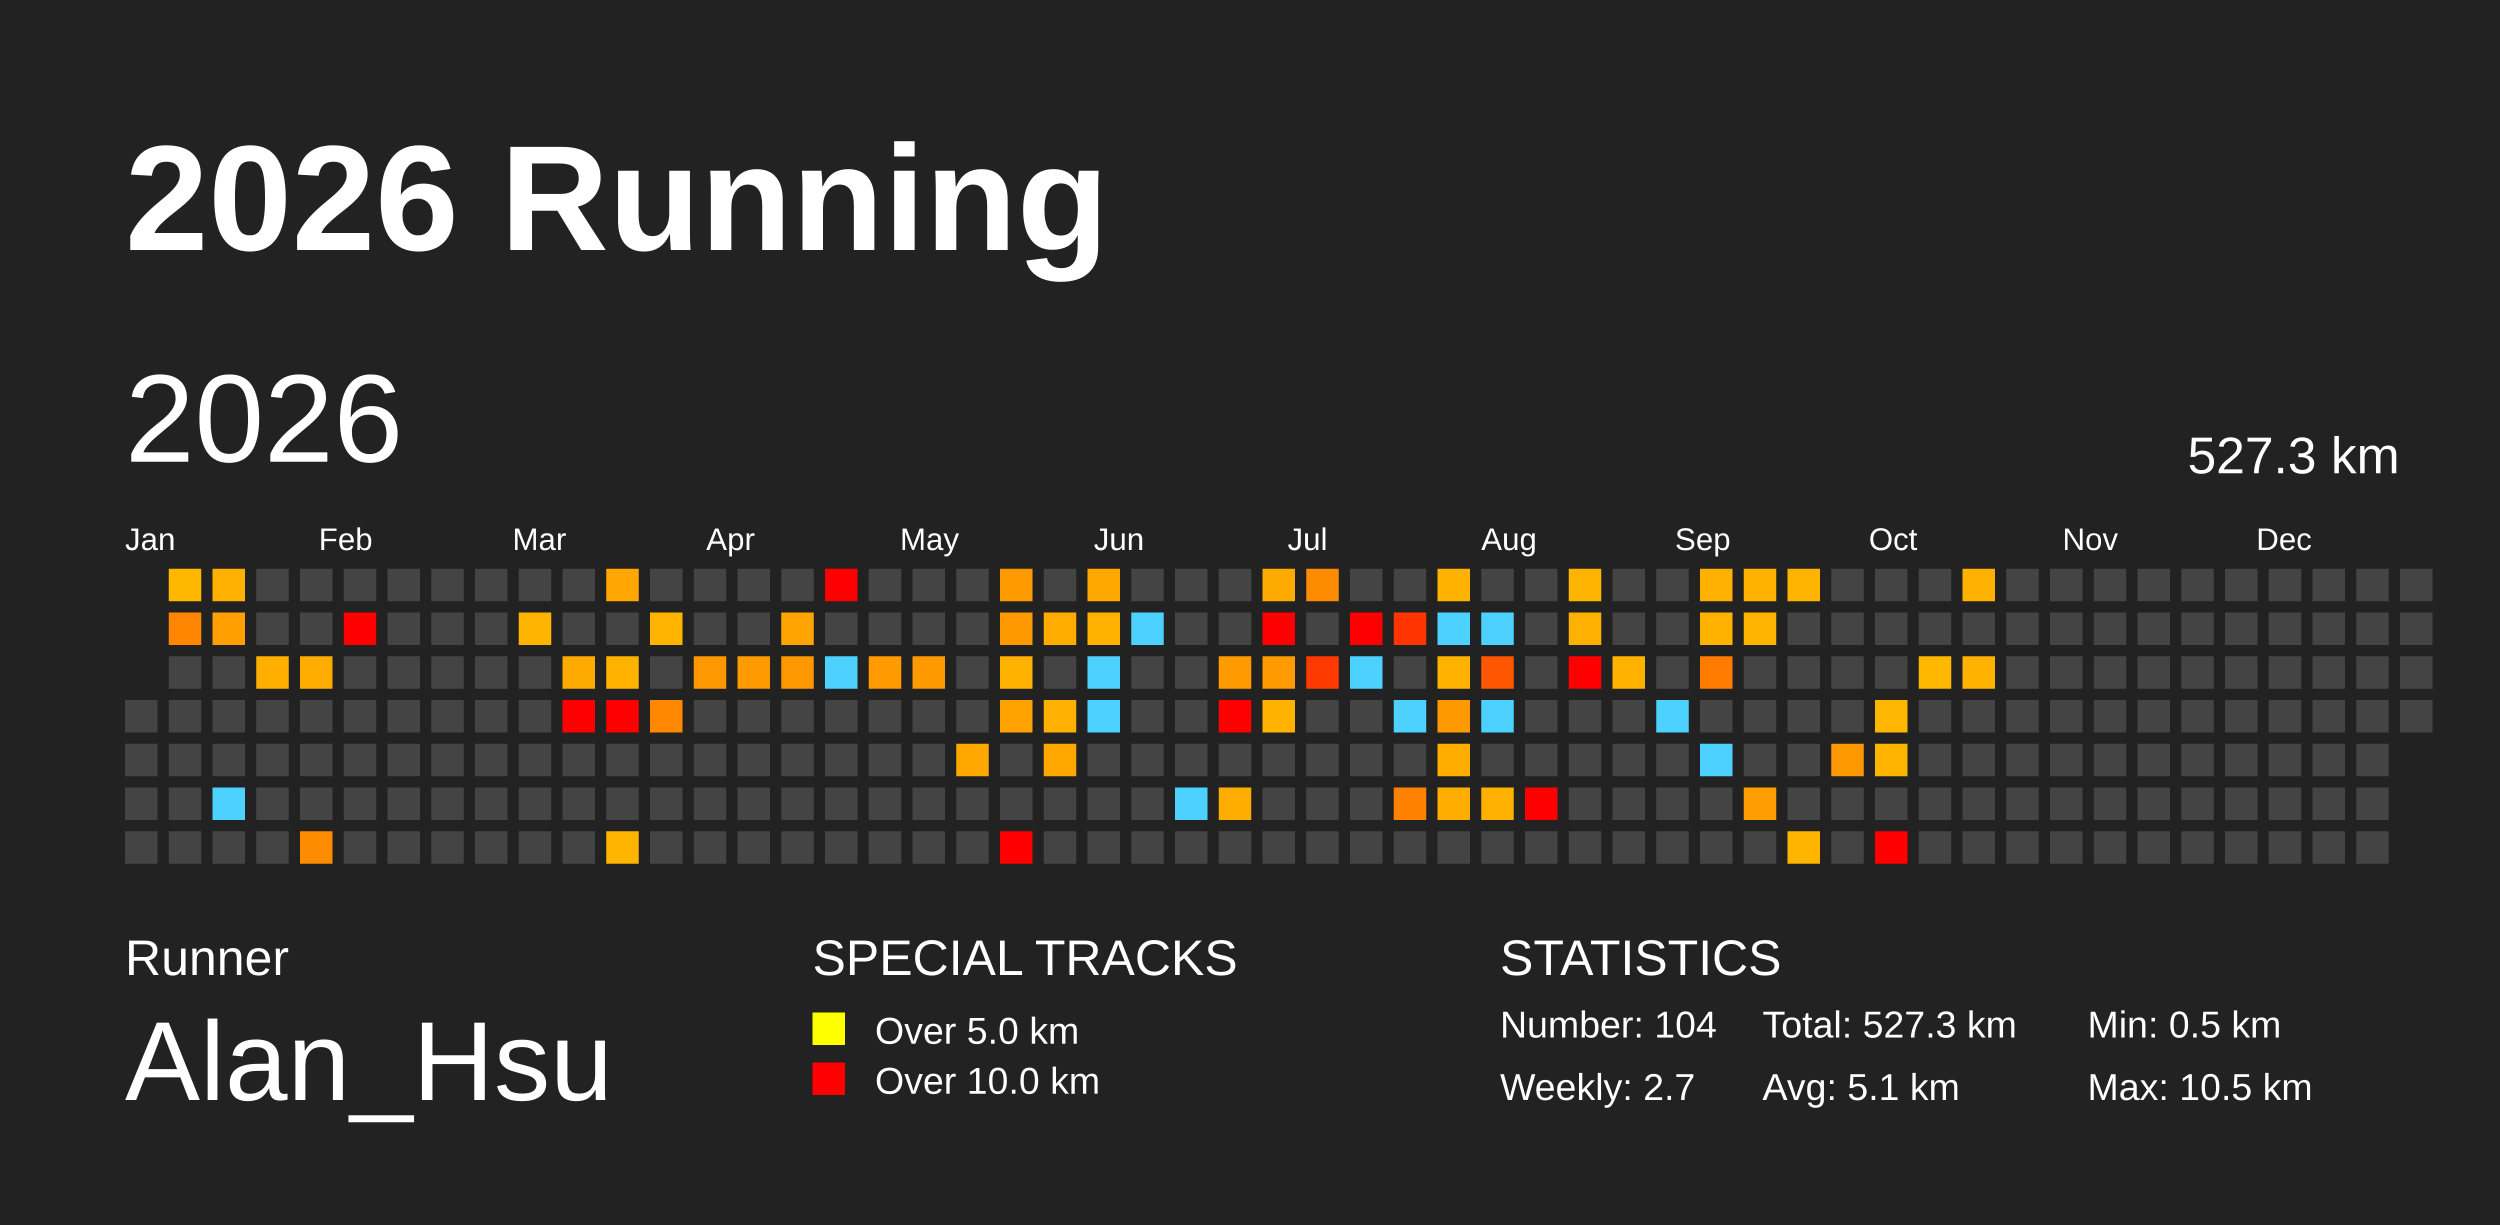
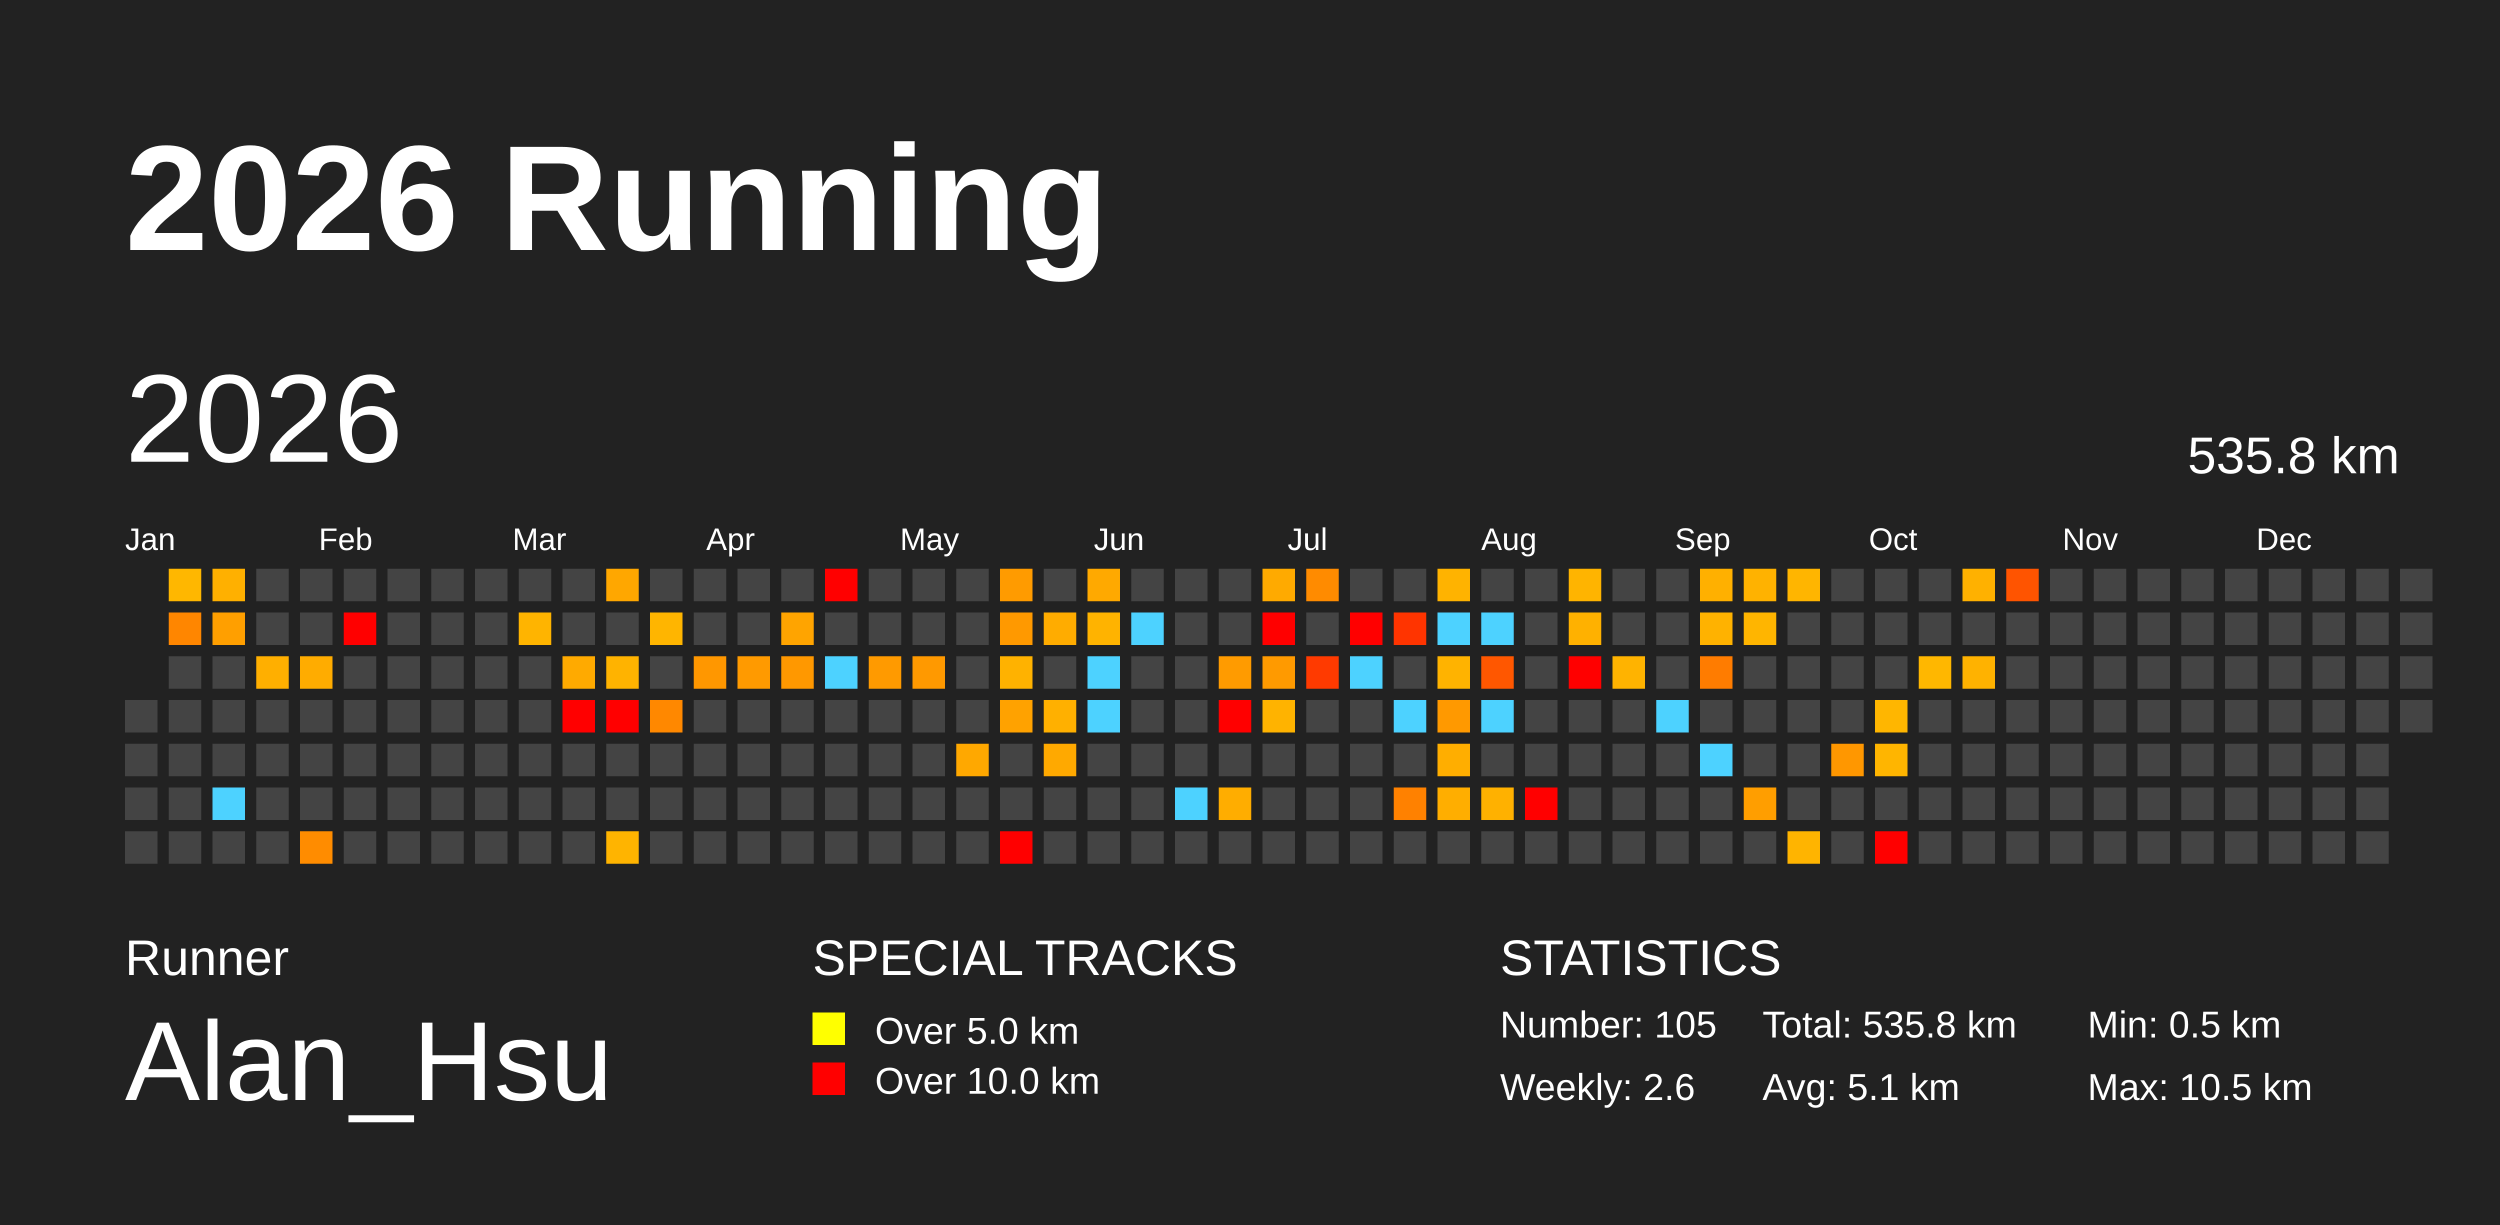
<svg xmlns="http://www.w3.org/2000/svg" baseProfile="full" height="98mm" version="1.1" viewBox="0,0,200,98" width="200mm">
  <defs />
  <rect fill="#222222" height="98" width="200" x="0" y="0" />
  <text fill="#FFFFFF" style="font-size:12px; font-family:Arial; font-weight:bold;" x="10" y="20">2026 Running</text>
  <text fill="#FFFFFF" style="font-size:4px; font-family:Arial" x="10" y="78">Runner</text>
  <text fill="#FFFFFF" style="font-size:9px; font-family:Arial" x="10" y="88">Alan_Hsu</text>
  <text fill="#FFFFFF" style="font-size:4px; font-family:Arial" x="65" y="78">SPECIAL TRACKS</text>
  <rect fill="yellow" height="2.6" width="2.6" x="65" y="81" />
  <text fill="#FFFFFF" style="font-size:3px; font-family:Arial" x="70" y="83.5">Over 5.0 km</text>
  <rect fill="red" height="2.6" width="2.6" x="65" y="85" />
  <text fill="#FFFFFF" style="font-size:3px; font-family:Arial" x="70" y="87.5">Over 10.0 km</text>
  <text fill="#FFFFFF" style="font-size:4px; font-family:Arial" x="120" y="78">STATISTICS</text>
-   <text fill="#FFFFFF" style="font-size:3px; font-family:Arial" x="120" y="83">Number: 104</text>
-   <text fill="#FFFFFF" style="font-size:3px; font-family:Arial" x="120" y="88">Weekly: 2.7</text>
-   <text fill="#FFFFFF" style="font-size:3px; font-family:Arial" x="141" y="83">Total: 527.3 km</text>
+   <text fill="#FFFFFF" style="font-size:3px; font-family:Arial" x="120" y="83">Number: 105</text>
+   <text fill="#FFFFFF" style="font-size:3px; font-family:Arial" x="120" y="88">Weekly: 2.6</text>
+   <text fill="#FFFFFF" style="font-size:3px; font-family:Arial" x="141" y="83">Total: 535.8 km</text>
  <text fill="#FFFFFF" style="font-size:3px; font-family:Arial" x="141" y="88">Avg: 5.1 km</text>
  <text fill="#FFFFFF" style="font-size:3px; font-family:Arial" x="167" y="83">Min: 0.5 km</text>
  <text fill="#FFFFFF" style="font-size:3px; font-family:Arial" x="167" y="88">Max: 10.5 km</text>
  <text dominant-baseline="hanging" fill="#FFFFFF" style="font-size:10.0px; font-family:Arial;" x="10" y="30">2026</text>
-   <text dominant-baseline="hanging" fill="#FFFFFF" style="font-size:4.125px; font-family:Arial;" x="175" y="35">527.3 km</text>
+   <text dominant-baseline="hanging" fill="#FFFFFF" style="font-size:4.125px; font-family:Arial;" x="175" y="35">535.8 km</text>
  <text fill="#FFFFFF" style="font-size:2.5px; font-family:Arial" x="10.0" y="44">Jan</text>
  <text fill="#FFFFFF" style="font-size:2.5px; font-family:Arial" x="25.5" y="44">Feb</text>
  <text fill="#FFFFFF" style="font-size:2.5px; font-family:Arial" x="41.0" y="44">Mar</text>
  <text fill="#FFFFFF" style="font-size:2.5px; font-family:Arial" x="56.5" y="44">Apr</text>
  <text fill="#FFFFFF" style="font-size:2.5px; font-family:Arial" x="72.0" y="44">May</text>
  <text fill="#FFFFFF" style="font-size:2.5px; font-family:Arial" x="87.5" y="44">Jun</text>
  <text fill="#FFFFFF" style="font-size:2.5px; font-family:Arial" x="103.0" y="44">Jul</text>
  <text fill="#FFFFFF" style="font-size:2.5px; font-family:Arial" x="118.5" y="44">Aug</text>
  <text fill="#FFFFFF" style="font-size:2.5px; font-family:Arial" x="134.0" y="44">Sep</text>
  <text fill="#FFFFFF" style="font-size:2.5px; font-family:Arial" x="149.5" y="44">Oct</text>
  <text fill="#FFFFFF" style="font-size:2.5px; font-family:Arial" x="165.0" y="44">Nov</text>
  <text fill="#FFFFFF" style="font-size:2.5px; font-family:Arial" x="180.5" y="44">Dec</text>
  <rect fill="#444444" height="2.6" width="2.6" x="10.0" y="56.0" />
  <rect fill="#444444" height="2.6" width="2.6" x="10.0" y="59.5" />
  <rect fill="#444444" height="2.6" width="2.6" x="10.0" y="63.0" />
  <rect fill="#444444" height="2.6" width="2.6" x="10.0" y="66.5" />
  <rect fill="#ffb700" height="2.6" width="2.6" x="13.5" y="45.5" />
  <rect fill="#ff8600" height="2.6" width="2.6" x="13.5" y="49.0" />
  <rect fill="#444444" height="2.6" width="2.6" x="13.5" y="52.5" />
  <rect fill="#444444" height="2.6" width="2.6" x="13.5" y="56.0" />
  <rect fill="#444444" height="2.6" width="2.6" x="13.5" y="59.5" />
  <rect fill="#444444" height="2.6" width="2.6" x="13.5" y="63.0" />
  <rect fill="#444444" height="2.6" width="2.6" x="13.5" y="66.5" />
  <rect fill="#ffb000" height="2.6" width="2.6" x="17.0" y="45.5" />
  <rect fill="#ff9f00" height="2.6" width="2.6" x="17.0" y="49.0" />
  <rect fill="#444444" height="2.6" width="2.6" x="17.0" y="52.5" />
  <rect fill="#444444" height="2.6" width="2.6" x="17.0" y="56.0" />
  <rect fill="#444444" height="2.6" width="2.6" x="17.0" y="59.5" />
  <rect fill="#4dd2ff" height="2.6" width="2.6" x="17.0" y="63.0" />
  <rect fill="#444444" height="2.6" width="2.6" x="17.0" y="66.5" />
  <rect fill="#444444" height="2.6" width="2.6" x="20.5" y="45.5" />
  <rect fill="#444444" height="2.6" width="2.6" x="20.5" y="49.0" />
  <rect fill="#ffaf00" height="2.6" width="2.6" x="20.5" y="52.5" />
  <rect fill="#444444" height="2.6" width="2.6" x="20.5" y="56.0" />
  <rect fill="#444444" height="2.6" width="2.6" x="20.5" y="59.5" />
  <rect fill="#444444" height="2.6" width="2.6" x="20.5" y="63.0" />
  <rect fill="#444444" height="2.6" width="2.6" x="20.5" y="66.5" />
  <rect fill="#444444" height="2.6" width="2.6" x="24.0" y="45.5" />
  <rect fill="#444444" height="2.6" width="2.6" x="24.0" y="49.0" />
  <rect fill="#ffac00" height="2.6" width="2.6" x="24.0" y="52.5" />
  <rect fill="#444444" height="2.6" width="2.6" x="24.0" y="56.0" />
  <rect fill="#444444" height="2.6" width="2.6" x="24.0" y="59.5" />
  <rect fill="#444444" height="2.6" width="2.6" x="24.0" y="63.0" />
  <rect fill="#ff8c00" height="2.6" width="2.6" x="24.0" y="66.5" />
  <rect fill="#444444" height="2.6" width="2.6" x="27.5" y="45.5" />
  <rect fill="red" height="2.6" width="2.6" x="27.5" y="49.0" />
  <rect fill="#444444" height="2.6" width="2.6" x="27.5" y="52.5" />
  <rect fill="#444444" height="2.6" width="2.6" x="27.5" y="56.0" />
  <rect fill="#444444" height="2.6" width="2.6" x="27.5" y="59.5" />
  <rect fill="#444444" height="2.6" width="2.6" x="27.5" y="63.0" />
  <rect fill="#444444" height="2.6" width="2.6" x="27.5" y="66.5" />
  <rect fill="#444444" height="2.6" width="2.6" x="31.0" y="45.5" />
  <rect fill="#444444" height="2.6" width="2.6" x="31.0" y="49.0" />
  <rect fill="#444444" height="2.6" width="2.6" x="31.0" y="52.5" />
  <rect fill="#444444" height="2.6" width="2.6" x="31.0" y="56.0" />
  <rect fill="#444444" height="2.6" width="2.6" x="31.0" y="59.5" />
  <rect fill="#444444" height="2.6" width="2.6" x="31.0" y="63.0" />
  <rect fill="#444444" height="2.6" width="2.6" x="31.0" y="66.5" />
  <rect fill="#444444" height="2.6" width="2.6" x="34.5" y="45.5" />
  <rect fill="#444444" height="2.6" width="2.6" x="34.5" y="49.0" />
  <rect fill="#444444" height="2.6" width="2.6" x="34.5" y="52.5" />
  <rect fill="#444444" height="2.6" width="2.6" x="34.5" y="56.0" />
  <rect fill="#444444" height="2.6" width="2.6" x="34.5" y="59.5" />
  <rect fill="#444444" height="2.6" width="2.6" x="34.5" y="63.0" />
  <rect fill="#444444" height="2.6" width="2.6" x="34.5" y="66.5" />
  <rect fill="#444444" height="2.6" width="2.6" x="38.0" y="45.5" />
  <rect fill="#444444" height="2.6" width="2.6" x="38.0" y="49.0" />
  <rect fill="#444444" height="2.6" width="2.6" x="38.0" y="52.5" />
  <rect fill="#444444" height="2.6" width="2.6" x="38.0" y="56.0" />
  <rect fill="#444444" height="2.6" width="2.6" x="38.0" y="59.5" />
  <rect fill="#444444" height="2.6" width="2.6" x="38.0" y="63.0" />
  <rect fill="#444444" height="2.6" width="2.6" x="38.0" y="66.5" />
  <rect fill="#444444" height="2.6" width="2.6" x="41.5" y="45.5" />
  <rect fill="#ffb400" height="2.6" width="2.6" x="41.5" y="49.0" />
  <rect fill="#444444" height="2.6" width="2.6" x="41.5" y="52.5" />
  <rect fill="#444444" height="2.6" width="2.6" x="41.5" y="56.0" />
  <rect fill="#444444" height="2.6" width="2.6" x="41.5" y="59.5" />
  <rect fill="#444444" height="2.6" width="2.6" x="41.5" y="63.0" />
  <rect fill="#444444" height="2.6" width="2.6" x="41.5" y="66.5" />
  <rect fill="#444444" height="2.6" width="2.6" x="45.0" y="45.5" />
  <rect fill="#444444" height="2.6" width="2.6" x="45.0" y="49.0" />
  <rect fill="#ffaa00" height="2.6" width="2.6" x="45.0" y="52.5" />
  <rect fill="red" height="2.6" width="2.6" x="45.0" y="56.0" />
  <rect fill="#444444" height="2.6" width="2.6" x="45.0" y="59.5" />
  <rect fill="#444444" height="2.6" width="2.6" x="45.0" y="63.0" />
  <rect fill="#444444" height="2.6" width="2.6" x="45.0" y="66.5" />
  <rect fill="#ffa700" height="2.6" width="2.6" x="48.5" y="45.5" />
  <rect fill="#444444" height="2.6" width="2.6" x="48.5" y="49.0" />
  <rect fill="#ffb300" height="2.6" width="2.6" x="48.5" y="52.5" />
  <rect fill="red" height="2.6" width="2.6" x="48.5" y="56.0" />
  <rect fill="#444444" height="2.6" width="2.6" x="48.5" y="59.5" />
  <rect fill="#444444" height="2.6" width="2.6" x="48.5" y="63.0" />
  <rect fill="#ffb400" height="2.6" width="2.6" x="48.5" y="66.5" />
  <rect fill="#444444" height="2.6" width="2.6" x="52.0" y="45.5" />
  <rect fill="#ffb500" height="2.6" width="2.6" x="52.0" y="49.0" />
  <rect fill="#444444" height="2.6" width="2.6" x="52.0" y="52.5" />
  <rect fill="#ff8800" height="2.6" width="2.6" x="52.0" y="56.0" />
  <rect fill="#444444" height="2.6" width="2.6" x="52.0" y="59.5" />
  <rect fill="#444444" height="2.6" width="2.6" x="52.0" y="63.0" />
  <rect fill="#444444" height="2.6" width="2.6" x="52.0" y="66.5" />
  <rect fill="#444444" height="2.6" width="2.6" x="55.5" y="45.5" />
  <rect fill="#444444" height="2.6" width="2.6" x="55.5" y="49.0" />
  <rect fill="#ff9700" height="2.6" width="2.6" x="55.5" y="52.5" />
  <rect fill="#444444" height="2.6" width="2.6" x="55.5" y="56.0" />
  <rect fill="#444444" height="2.6" width="2.6" x="55.5" y="59.5" />
  <rect fill="#444444" height="2.6" width="2.6" x="55.5" y="63.0" />
  <rect fill="#444444" height="2.6" width="2.6" x="55.5" y="66.5" />
  <rect fill="#444444" height="2.6" width="2.6" x="59.0" y="45.5" />
  <rect fill="#444444" height="2.6" width="2.6" x="59.0" y="49.0" />
  <rect fill="#ff9a00" height="2.6" width="2.6" x="59.0" y="52.5" />
  <rect fill="#444444" height="2.6" width="2.6" x="59.0" y="56.0" />
  <rect fill="#444444" height="2.6" width="2.6" x="59.0" y="59.5" />
  <rect fill="#444444" height="2.6" width="2.6" x="59.0" y="63.0" />
  <rect fill="#444444" height="2.6" width="2.6" x="59.0" y="66.5" />
  <rect fill="#444444" height="2.6" width="2.6" x="62.5" y="45.5" />
  <rect fill="#ffa400" height="2.6" width="2.6" x="62.5" y="49.0" />
  <rect fill="#ff9800" height="2.6" width="2.6" x="62.5" y="52.5" />
  <rect fill="#444444" height="2.6" width="2.6" x="62.5" y="56.0" />
  <rect fill="#444444" height="2.6" width="2.6" x="62.5" y="59.5" />
  <rect fill="#444444" height="2.6" width="2.6" x="62.5" y="63.0" />
  <rect fill="#444444" height="2.6" width="2.6" x="62.5" y="66.5" />
  <rect fill="red" height="2.6" width="2.6" x="66.0" y="45.5" />
  <rect fill="#444444" height="2.6" width="2.6" x="66.0" y="49.0" />
  <rect fill="#4dd2ff" height="2.6" width="2.6" x="66.0" y="52.5" />
  <rect fill="#444444" height="2.6" width="2.6" x="66.0" y="56.0" />
  <rect fill="#444444" height="2.6" width="2.6" x="66.0" y="59.5" />
  <rect fill="#444444" height="2.6" width="2.6" x="66.0" y="63.0" />
  <rect fill="#444444" height="2.6" width="2.6" x="66.0" y="66.5" />
  <rect fill="#444444" height="2.6" width="2.6" x="69.5" y="45.5" />
  <rect fill="#444444" height="2.6" width="2.6" x="69.5" y="49.0" />
  <rect fill="#ff9a00" height="2.6" width="2.6" x="69.5" y="52.5" />
  <rect fill="#444444" height="2.6" width="2.6" x="69.5" y="56.0" />
  <rect fill="#444444" height="2.6" width="2.6" x="69.5" y="59.5" />
  <rect fill="#444444" height="2.6" width="2.6" x="69.5" y="63.0" />
  <rect fill="#444444" height="2.6" width="2.6" x="69.5" y="66.5" />
  <rect fill="#444444" height="2.6" width="2.6" x="73.0" y="45.5" />
  <rect fill="#444444" height="2.6" width="2.6" x="73.0" y="49.0" />
  <rect fill="#ff9900" height="2.6" width="2.6" x="73.0" y="52.5" />
  <rect fill="#444444" height="2.6" width="2.6" x="73.0" y="56.0" />
  <rect fill="#444444" height="2.6" width="2.6" x="73.0" y="59.5" />
  <rect fill="#444444" height="2.6" width="2.6" x="73.0" y="63.0" />
  <rect fill="#444444" height="2.6" width="2.6" x="73.0" y="66.5" />
  <rect fill="#444444" height="2.6" width="2.6" x="76.5" y="45.5" />
  <rect fill="#444444" height="2.6" width="2.6" x="76.5" y="49.0" />
  <rect fill="#444444" height="2.6" width="2.6" x="76.5" y="52.5" />
  <rect fill="#444444" height="2.6" width="2.6" x="76.5" y="56.0" />
  <rect fill="#ffa800" height="2.6" width="2.6" x="76.5" y="59.5" />
  <rect fill="#444444" height="2.6" width="2.6" x="76.5" y="63.0" />
  <rect fill="#444444" height="2.6" width="2.6" x="76.5" y="66.5" />
  <rect fill="#ff9b00" height="2.6" width="2.6" x="80.0" y="45.5" />
  <rect fill="#ff9900" height="2.6" width="2.6" x="80.0" y="49.0" />
  <rect fill="#ffb200" height="2.6" width="2.6" x="80.0" y="52.5" />
  <rect fill="#ffa200" height="2.6" width="2.6" x="80.0" y="56.0" />
  <rect fill="#444444" height="2.6" width="2.6" x="80.0" y="59.5" />
  <rect fill="#444444" height="2.6" width="2.6" x="80.0" y="63.0" />
  <rect fill="red" height="2.6" width="2.6" x="80.0" y="66.5" />
  <rect fill="#444444" height="2.6" width="2.6" x="83.5" y="45.5" />
  <rect fill="#ffac00" height="2.6" width="2.6" x="83.5" y="49.0" />
  <rect fill="#444444" height="2.6" width="2.6" x="83.5" y="52.5" />
  <rect fill="#ffb000" height="2.6" width="2.6" x="83.5" y="56.0" />
  <rect fill="#ffa900" height="2.6" width="2.6" x="83.5" y="59.5" />
  <rect fill="#444444" height="2.6" width="2.6" x="83.5" y="63.0" />
  <rect fill="#444444" height="2.6" width="2.6" x="83.5" y="66.5" />
  <rect fill="#ffa900" height="2.6" width="2.6" x="87.0" y="45.5" />
  <rect fill="#ffb300" height="2.6" width="2.6" x="87.0" y="49.0" />
  <rect fill="#4dd2ff" height="2.6" width="2.6" x="87.0" y="52.5" />
  <rect fill="#4dd2ff" height="2.6" width="2.6" x="87.0" y="56.0" />
  <rect fill="#444444" height="2.6" width="2.6" x="87.0" y="59.5" />
  <rect fill="#444444" height="2.6" width="2.6" x="87.0" y="63.0" />
  <rect fill="#444444" height="2.6" width="2.6" x="87.0" y="66.5" />
  <rect fill="#444444" height="2.6" width="2.6" x="90.5" y="45.5" />
  <rect fill="#4dd2ff" height="2.6" width="2.6" x="90.5" y="49.0" />
  <rect fill="#444444" height="2.6" width="2.6" x="90.5" y="52.5" />
  <rect fill="#444444" height="2.6" width="2.6" x="90.5" y="56.0" />
  <rect fill="#444444" height="2.6" width="2.6" x="90.5" y="59.5" />
  <rect fill="#444444" height="2.6" width="2.6" x="90.5" y="63.0" />
  <rect fill="#444444" height="2.6" width="2.6" x="90.5" y="66.5" />
  <rect fill="#444444" height="2.6" width="2.6" x="94.0" y="45.5" />
  <rect fill="#444444" height="2.6" width="2.6" x="94.0" y="49.0" />
  <rect fill="#444444" height="2.6" width="2.6" x="94.0" y="52.5" />
  <rect fill="#444444" height="2.6" width="2.6" x="94.0" y="56.0" />
  <rect fill="#444444" height="2.6" width="2.6" x="94.0" y="59.5" />
  <rect fill="#4dd2ff" height="2.6" width="2.6" x="94.0" y="63.0" />
  <rect fill="#444444" height="2.6" width="2.6" x="94.0" y="66.5" />
  <rect fill="#444444" height="2.6" width="2.6" x="97.5" y="45.5" />
  <rect fill="#444444" height="2.6" width="2.6" x="97.5" y="49.0" />
  <rect fill="#ff9b00" height="2.6" width="2.6" x="97.5" y="52.5" />
  <rect fill="red" height="2.6" width="2.6" x="97.5" y="56.0" />
  <rect fill="#444444" height="2.6" width="2.6" x="97.5" y="59.5" />
  <rect fill="#ffad00" height="2.6" width="2.6" x="97.5" y="63.0" />
  <rect fill="#444444" height="2.6" width="2.6" x="97.5" y="66.5" />
  <rect fill="#ffaa00" height="2.6" width="2.6" x="101.0" y="45.5" />
  <rect fill="red" height="2.6" width="2.6" x="101.0" y="49.0" />
  <rect fill="#ff9a00" height="2.6" width="2.6" x="101.0" y="52.5" />
  <rect fill="#ffb300" height="2.6" width="2.6" x="101.0" y="56.0" />
  <rect fill="#444444" height="2.6" width="2.6" x="101.0" y="59.5" />
  <rect fill="#444444" height="2.6" width="2.6" x="101.0" y="63.0" />
  <rect fill="#444444" height="2.6" width="2.6" x="101.0" y="66.5" />
  <rect fill="#ff8b00" height="2.6" width="2.6" x="104.5" y="45.5" />
  <rect fill="#444444" height="2.6" width="2.6" x="104.5" y="49.0" />
  <rect fill="#ff3a00" height="2.6" width="2.6" x="104.5" y="52.5" />
  <rect fill="#444444" height="2.6" width="2.6" x="104.5" y="56.0" />
  <rect fill="#444444" height="2.6" width="2.6" x="104.5" y="59.5" />
  <rect fill="#444444" height="2.6" width="2.6" x="104.5" y="63.0" />
  <rect fill="#444444" height="2.6" width="2.6" x="104.5" y="66.5" />
  <rect fill="#444444" height="2.6" width="2.6" x="108.0" y="45.5" />
  <rect fill="red" height="2.6" width="2.6" x="108.0" y="49.0" />
  <rect fill="#4dd2ff" height="2.6" width="2.6" x="108.0" y="52.5" />
  <rect fill="#444444" height="2.6" width="2.6" x="108.0" y="56.0" />
  <rect fill="#444444" height="2.6" width="2.6" x="108.0" y="59.5" />
  <rect fill="#444444" height="2.6" width="2.6" x="108.0" y="63.0" />
  <rect fill="#444444" height="2.6" width="2.6" x="108.0" y="66.5" />
  <rect fill="#444444" height="2.6" width="2.6" x="111.5" y="45.5" />
  <rect fill="#ff3400" height="2.6" width="2.6" x="111.5" y="49.0" />
  <rect fill="#444444" height="2.6" width="2.6" x="111.5" y="52.5" />
  <rect fill="#4dd2ff" height="2.6" width="2.6" x="111.5" y="56.0" />
  <rect fill="#444444" height="2.6" width="2.6" x="111.5" y="59.5" />
  <rect fill="#ff8100" height="2.6" width="2.6" x="111.5" y="63.0" />
  <rect fill="#444444" height="2.6" width="2.6" x="111.5" y="66.5" />
  <rect fill="#ffb300" height="2.6" width="2.6" x="115.0" y="45.5" />
  <rect fill="#4dd2ff" height="2.6" width="2.6" x="115.0" y="49.0" />
  <rect fill="#ffb300" height="2.6" width="2.6" x="115.0" y="52.5" />
  <rect fill="#ff9900" height="2.6" width="2.6" x="115.0" y="56.0" />
  <rect fill="#ffae00" height="2.6" width="2.6" x="115.0" y="59.5" />
  <rect fill="#ffae00" height="2.6" width="2.6" x="115.0" y="63.0" />
  <rect fill="#444444" height="2.6" width="2.6" x="115.0" y="66.5" />
  <rect fill="#444444" height="2.6" width="2.6" x="118.5" y="45.5" />
  <rect fill="#4dd2ff" height="2.6" width="2.6" x="118.5" y="49.0" />
  <rect fill="#ff5700" height="2.6" width="2.6" x="118.5" y="52.5" />
  <rect fill="#4dd2ff" height="2.6" width="2.6" x="118.5" y="56.0" />
  <rect fill="#444444" height="2.6" width="2.6" x="118.5" y="59.5" />
  <rect fill="#ffb100" height="2.6" width="2.6" x="118.5" y="63.0" />
  <rect fill="#444444" height="2.6" width="2.6" x="118.5" y="66.5" />
  <rect fill="#444444" height="2.6" width="2.6" x="122.0" y="45.5" />
  <rect fill="#444444" height="2.6" width="2.6" x="122.0" y="49.0" />
  <rect fill="#444444" height="2.6" width="2.6" x="122.0" y="52.5" />
  <rect fill="#444444" height="2.6" width="2.6" x="122.0" y="56.0" />
  <rect fill="#444444" height="2.6" width="2.6" x="122.0" y="59.5" />
  <rect fill="red" height="2.6" width="2.6" x="122.0" y="63.0" />
  <rect fill="#444444" height="2.6" width="2.6" x="122.0" y="66.5" />
  <rect fill="#ffb400" height="2.6" width="2.6" x="125.5" y="45.5" />
  <rect fill="#ffb100" height="2.6" width="2.6" x="125.5" y="49.0" />
  <rect fill="red" height="2.6" width="2.6" x="125.5" y="52.5" />
  <rect fill="#444444" height="2.6" width="2.6" x="125.5" y="56.0" />
  <rect fill="#444444" height="2.6" width="2.6" x="125.5" y="59.5" />
  <rect fill="#444444" height="2.6" width="2.6" x="125.5" y="63.0" />
  <rect fill="#444444" height="2.6" width="2.6" x="125.5" y="66.5" />
  <rect fill="#444444" height="2.6" width="2.6" x="129.0" y="45.5" />
  <rect fill="#444444" height="2.6" width="2.6" x="129.0" y="49.0" />
  <rect fill="#ffb300" height="2.6" width="2.6" x="129.0" y="52.5" />
  <rect fill="#444444" height="2.6" width="2.6" x="129.0" y="56.0" />
  <rect fill="#444444" height="2.6" width="2.6" x="129.0" y="59.5" />
  <rect fill="#444444" height="2.6" width="2.6" x="129.0" y="63.0" />
  <rect fill="#444444" height="2.6" width="2.6" x="129.0" y="66.5" />
  <rect fill="#444444" height="2.6" width="2.6" x="132.5" y="45.5" />
  <rect fill="#444444" height="2.6" width="2.6" x="132.5" y="49.0" />
  <rect fill="#444444" height="2.6" width="2.6" x="132.5" y="52.5" />
  <rect fill="#4dd2ff" height="2.6" width="2.6" x="132.5" y="56.0" />
  <rect fill="#444444" height="2.6" width="2.6" x="132.5" y="59.5" />
  <rect fill="#444444" height="2.6" width="2.6" x="132.5" y="63.0" />
  <rect fill="#444444" height="2.6" width="2.6" x="132.5" y="66.5" />
  <rect fill="#ffb000" height="2.6" width="2.6" x="136.0" y="45.5" />
  <rect fill="#ffb200" height="2.6" width="2.6" x="136.0" y="49.0" />
  <rect fill="#ff7c00" height="2.6" width="2.6" x="136.0" y="52.5" />
  <rect fill="#444444" height="2.6" width="2.6" x="136.0" y="56.0" />
  <rect fill="#4dd2ff" height="2.6" width="2.6" x="136.0" y="59.5" />
  <rect fill="#444444" height="2.6" width="2.6" x="136.0" y="63.0" />
  <rect fill="#444444" height="2.6" width="2.6" x="136.0" y="66.5" />
  <rect fill="#ffb200" height="2.6" width="2.6" x="139.5" y="45.5" />
  <rect fill="#ffb500" height="2.6" width="2.6" x="139.5" y="49.0" />
  <rect fill="#444444" height="2.6" width="2.6" x="139.5" y="52.5" />
  <rect fill="#444444" height="2.6" width="2.6" x="139.5" y="56.0" />
  <rect fill="#444444" height="2.6" width="2.6" x="139.5" y="59.5" />
  <rect fill="#ff9e00" height="2.6" width="2.6" x="139.5" y="63.0" />
  <rect fill="#444444" height="2.6" width="2.6" x="139.5" y="66.5" />
  <rect fill="#ffb500" height="2.6" width="2.6" x="143.0" y="45.5" />
  <rect fill="#444444" height="2.6" width="2.6" x="143.0" y="49.0" />
  <rect fill="#444444" height="2.6" width="2.6" x="143.0" y="52.5" />
  <rect fill="#444444" height="2.6" width="2.6" x="143.0" y="56.0" />
  <rect fill="#444444" height="2.6" width="2.6" x="143.0" y="59.5" />
  <rect fill="#444444" height="2.6" width="2.6" x="143.0" y="63.0" />
  <rect fill="#ffb400" height="2.6" width="2.6" x="143.0" y="66.5" />
  <rect fill="#444444" height="2.6" width="2.6" x="146.5" y="45.5" />
  <rect fill="#444444" height="2.6" width="2.6" x="146.5" y="49.0" />
  <rect fill="#444444" height="2.6" width="2.6" x="146.5" y="52.5" />
  <rect fill="#444444" height="2.6" width="2.6" x="146.5" y="56.0" />
  <rect fill="#ff9700" height="2.6" width="2.6" x="146.5" y="59.5" />
  <rect fill="#444444" height="2.6" width="2.6" x="146.5" y="63.0" />
  <rect fill="#444444" height="2.6" width="2.6" x="146.5" y="66.5" />
  <rect fill="#444444" height="2.6" width="2.6" x="150.0" y="45.5" />
  <rect fill="#444444" height="2.6" width="2.6" x="150.0" y="49.0" />
  <rect fill="#444444" height="2.6" width="2.6" x="150.0" y="52.5" />
  <rect fill="#ffb600" height="2.6" width="2.6" x="150.0" y="56.0" />
  <rect fill="#ffb500" height="2.6" width="2.6" x="150.0" y="59.5" />
  <rect fill="#444444" height="2.6" width="2.6" x="150.0" y="63.0" />
  <rect fill="red" height="2.6" width="2.6" x="150.0" y="66.5" />
  <rect fill="#444444" height="2.6" width="2.6" x="153.5" y="45.5" />
  <rect fill="#444444" height="2.6" width="2.6" x="153.5" y="49.0" />
  <rect fill="#ffb700" height="2.6" width="2.6" x="153.5" y="52.5" />
  <rect fill="#444444" height="2.6" width="2.6" x="153.5" y="56.0" />
  <rect fill="#444444" height="2.6" width="2.6" x="153.5" y="59.5" />
  <rect fill="#444444" height="2.6" width="2.6" x="153.5" y="63.0" />
  <rect fill="#444444" height="2.6" width="2.6" x="153.5" y="66.5" />
  <rect fill="#ffb100" height="2.6" width="2.6" x="157.0" y="45.5" />
  <rect fill="#444444" height="2.6" width="2.6" x="157.0" y="49.0" />
  <rect fill="#ffb200" height="2.6" width="2.6" x="157.0" y="52.5" />
  <rect fill="#444444" height="2.6" width="2.6" x="157.0" y="56.0" />
  <rect fill="#444444" height="2.6" width="2.6" x="157.0" y="59.5" />
  <rect fill="#444444" height="2.6" width="2.6" x="157.0" y="63.0" />
  <rect fill="#444444" height="2.6" width="2.6" x="157.0" y="66.5" />
-   <rect fill="#444444" height="2.6" width="2.6" x="160.5" y="45.5" />
+   <rect fill="#ff5400" height="2.6" width="2.6" x="160.5" y="45.5" />
  <rect fill="#444444" height="2.6" width="2.6" x="160.5" y="49.0" />
  <rect fill="#444444" height="2.6" width="2.6" x="160.5" y="52.5" />
  <rect fill="#444444" height="2.6" width="2.6" x="160.5" y="56.0" />
  <rect fill="#444444" height="2.6" width="2.6" x="160.5" y="59.5" />
  <rect fill="#444444" height="2.6" width="2.6" x="160.5" y="63.0" />
  <rect fill="#444444" height="2.6" width="2.6" x="160.5" y="66.5" />
  <rect fill="#444444" height="2.6" width="2.6" x="164.0" y="45.5" />
  <rect fill="#444444" height="2.6" width="2.6" x="164.0" y="49.0" />
  <rect fill="#444444" height="2.6" width="2.6" x="164.0" y="52.5" />
  <rect fill="#444444" height="2.6" width="2.6" x="164.0" y="56.0" />
  <rect fill="#444444" height="2.6" width="2.6" x="164.0" y="59.5" />
  <rect fill="#444444" height="2.6" width="2.6" x="164.0" y="63.0" />
  <rect fill="#444444" height="2.6" width="2.6" x="164.0" y="66.5" />
  <rect fill="#444444" height="2.6" width="2.6" x="167.5" y="45.5" />
  <rect fill="#444444" height="2.6" width="2.6" x="167.5" y="49.0" />
  <rect fill="#444444" height="2.6" width="2.6" x="167.5" y="52.5" />
  <rect fill="#444444" height="2.6" width="2.6" x="167.5" y="56.0" />
  <rect fill="#444444" height="2.6" width="2.6" x="167.5" y="59.5" />
  <rect fill="#444444" height="2.6" width="2.6" x="167.5" y="63.0" />
  <rect fill="#444444" height="2.6" width="2.6" x="167.5" y="66.5" />
  <rect fill="#444444" height="2.6" width="2.6" x="171.0" y="45.5" />
  <rect fill="#444444" height="2.6" width="2.6" x="171.0" y="49.0" />
  <rect fill="#444444" height="2.6" width="2.6" x="171.0" y="52.5" />
  <rect fill="#444444" height="2.6" width="2.6" x="171.0" y="56.0" />
  <rect fill="#444444" height="2.6" width="2.6" x="171.0" y="59.5" />
  <rect fill="#444444" height="2.6" width="2.6" x="171.0" y="63.0" />
  <rect fill="#444444" height="2.6" width="2.6" x="171.0" y="66.5" />
  <rect fill="#444444" height="2.6" width="2.6" x="174.5" y="45.5" />
  <rect fill="#444444" height="2.6" width="2.6" x="174.5" y="49.0" />
  <rect fill="#444444" height="2.6" width="2.6" x="174.5" y="52.5" />
  <rect fill="#444444" height="2.6" width="2.6" x="174.5" y="56.0" />
  <rect fill="#444444" height="2.6" width="2.6" x="174.5" y="59.5" />
  <rect fill="#444444" height="2.6" width="2.6" x="174.5" y="63.0" />
  <rect fill="#444444" height="2.6" width="2.6" x="174.5" y="66.5" />
  <rect fill="#444444" height="2.6" width="2.6" x="178.0" y="45.5" />
  <rect fill="#444444" height="2.6" width="2.6" x="178.0" y="49.0" />
  <rect fill="#444444" height="2.6" width="2.6" x="178.0" y="52.5" />
  <rect fill="#444444" height="2.6" width="2.6" x="178.0" y="56.0" />
  <rect fill="#444444" height="2.6" width="2.6" x="178.0" y="59.5" />
  <rect fill="#444444" height="2.6" width="2.6" x="178.0" y="63.0" />
  <rect fill="#444444" height="2.6" width="2.6" x="178.0" y="66.5" />
  <rect fill="#444444" height="2.6" width="2.6" x="181.5" y="45.5" />
  <rect fill="#444444" height="2.6" width="2.6" x="181.5" y="49.0" />
  <rect fill="#444444" height="2.6" width="2.6" x="181.5" y="52.5" />
  <rect fill="#444444" height="2.6" width="2.6" x="181.5" y="56.0" />
  <rect fill="#444444" height="2.6" width="2.6" x="181.5" y="59.5" />
  <rect fill="#444444" height="2.6" width="2.6" x="181.5" y="63.0" />
  <rect fill="#444444" height="2.6" width="2.6" x="181.5" y="66.5" />
  <rect fill="#444444" height="2.6" width="2.6" x="185.0" y="45.5" />
  <rect fill="#444444" height="2.6" width="2.6" x="185.0" y="49.0" />
  <rect fill="#444444" height="2.6" width="2.6" x="185.0" y="52.5" />
  <rect fill="#444444" height="2.6" width="2.6" x="185.0" y="56.0" />
  <rect fill="#444444" height="2.6" width="2.6" x="185.0" y="59.5" />
  <rect fill="#444444" height="2.6" width="2.6" x="185.0" y="63.0" />
  <rect fill="#444444" height="2.6" width="2.6" x="185.0" y="66.5" />
  <rect fill="#444444" height="2.6" width="2.6" x="188.5" y="45.5" />
  <rect fill="#444444" height="2.6" width="2.6" x="188.5" y="49.0" />
  <rect fill="#444444" height="2.6" width="2.6" x="188.5" y="52.5" />
  <rect fill="#444444" height="2.6" width="2.6" x="188.5" y="56.0" />
  <rect fill="#444444" height="2.6" width="2.6" x="188.5" y="59.5" />
  <rect fill="#444444" height="2.6" width="2.6" x="188.5" y="63.0" />
  <rect fill="#444444" height="2.6" width="2.6" x="188.5" y="66.5" />
  <rect fill="#444444" height="2.6" width="2.6" x="192.0" y="45.5" />
  <rect fill="#444444" height="2.6" width="2.6" x="192.0" y="49.0" />
  <rect fill="#444444" height="2.6" width="2.6" x="192.0" y="52.5" />
  <rect fill="#444444" height="2.6" width="2.6" x="192.0" y="56.0" />
</svg>
